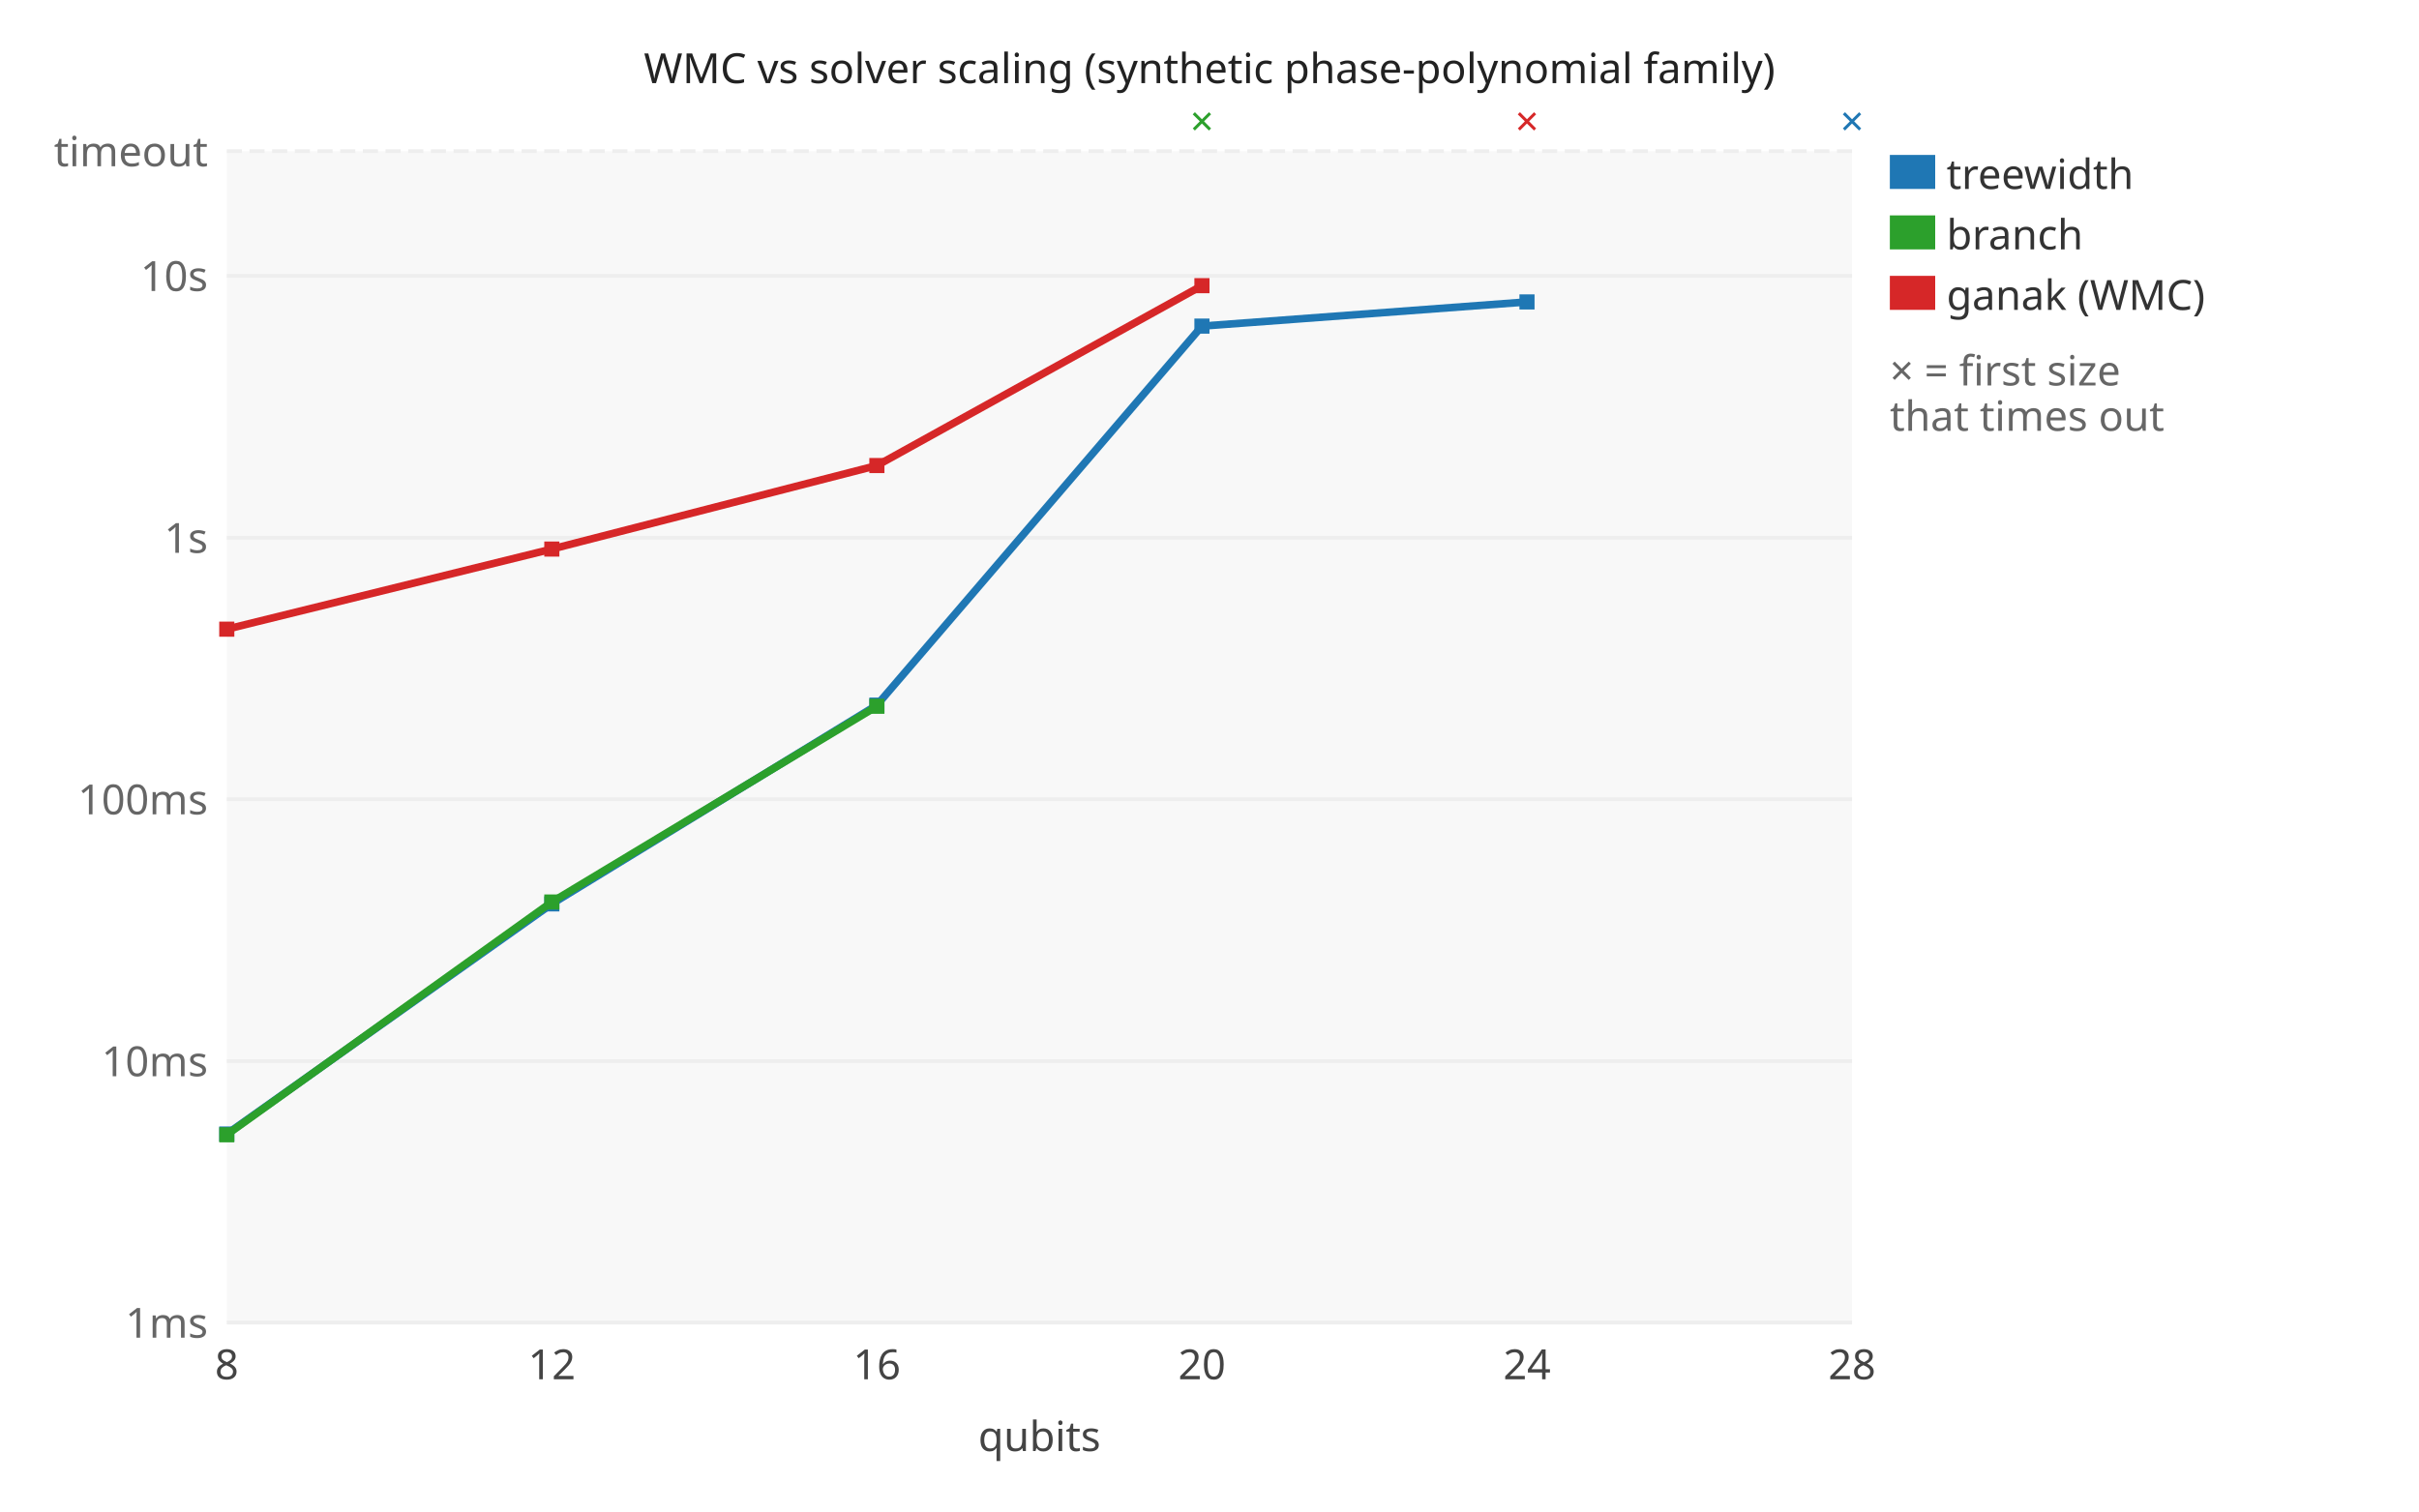
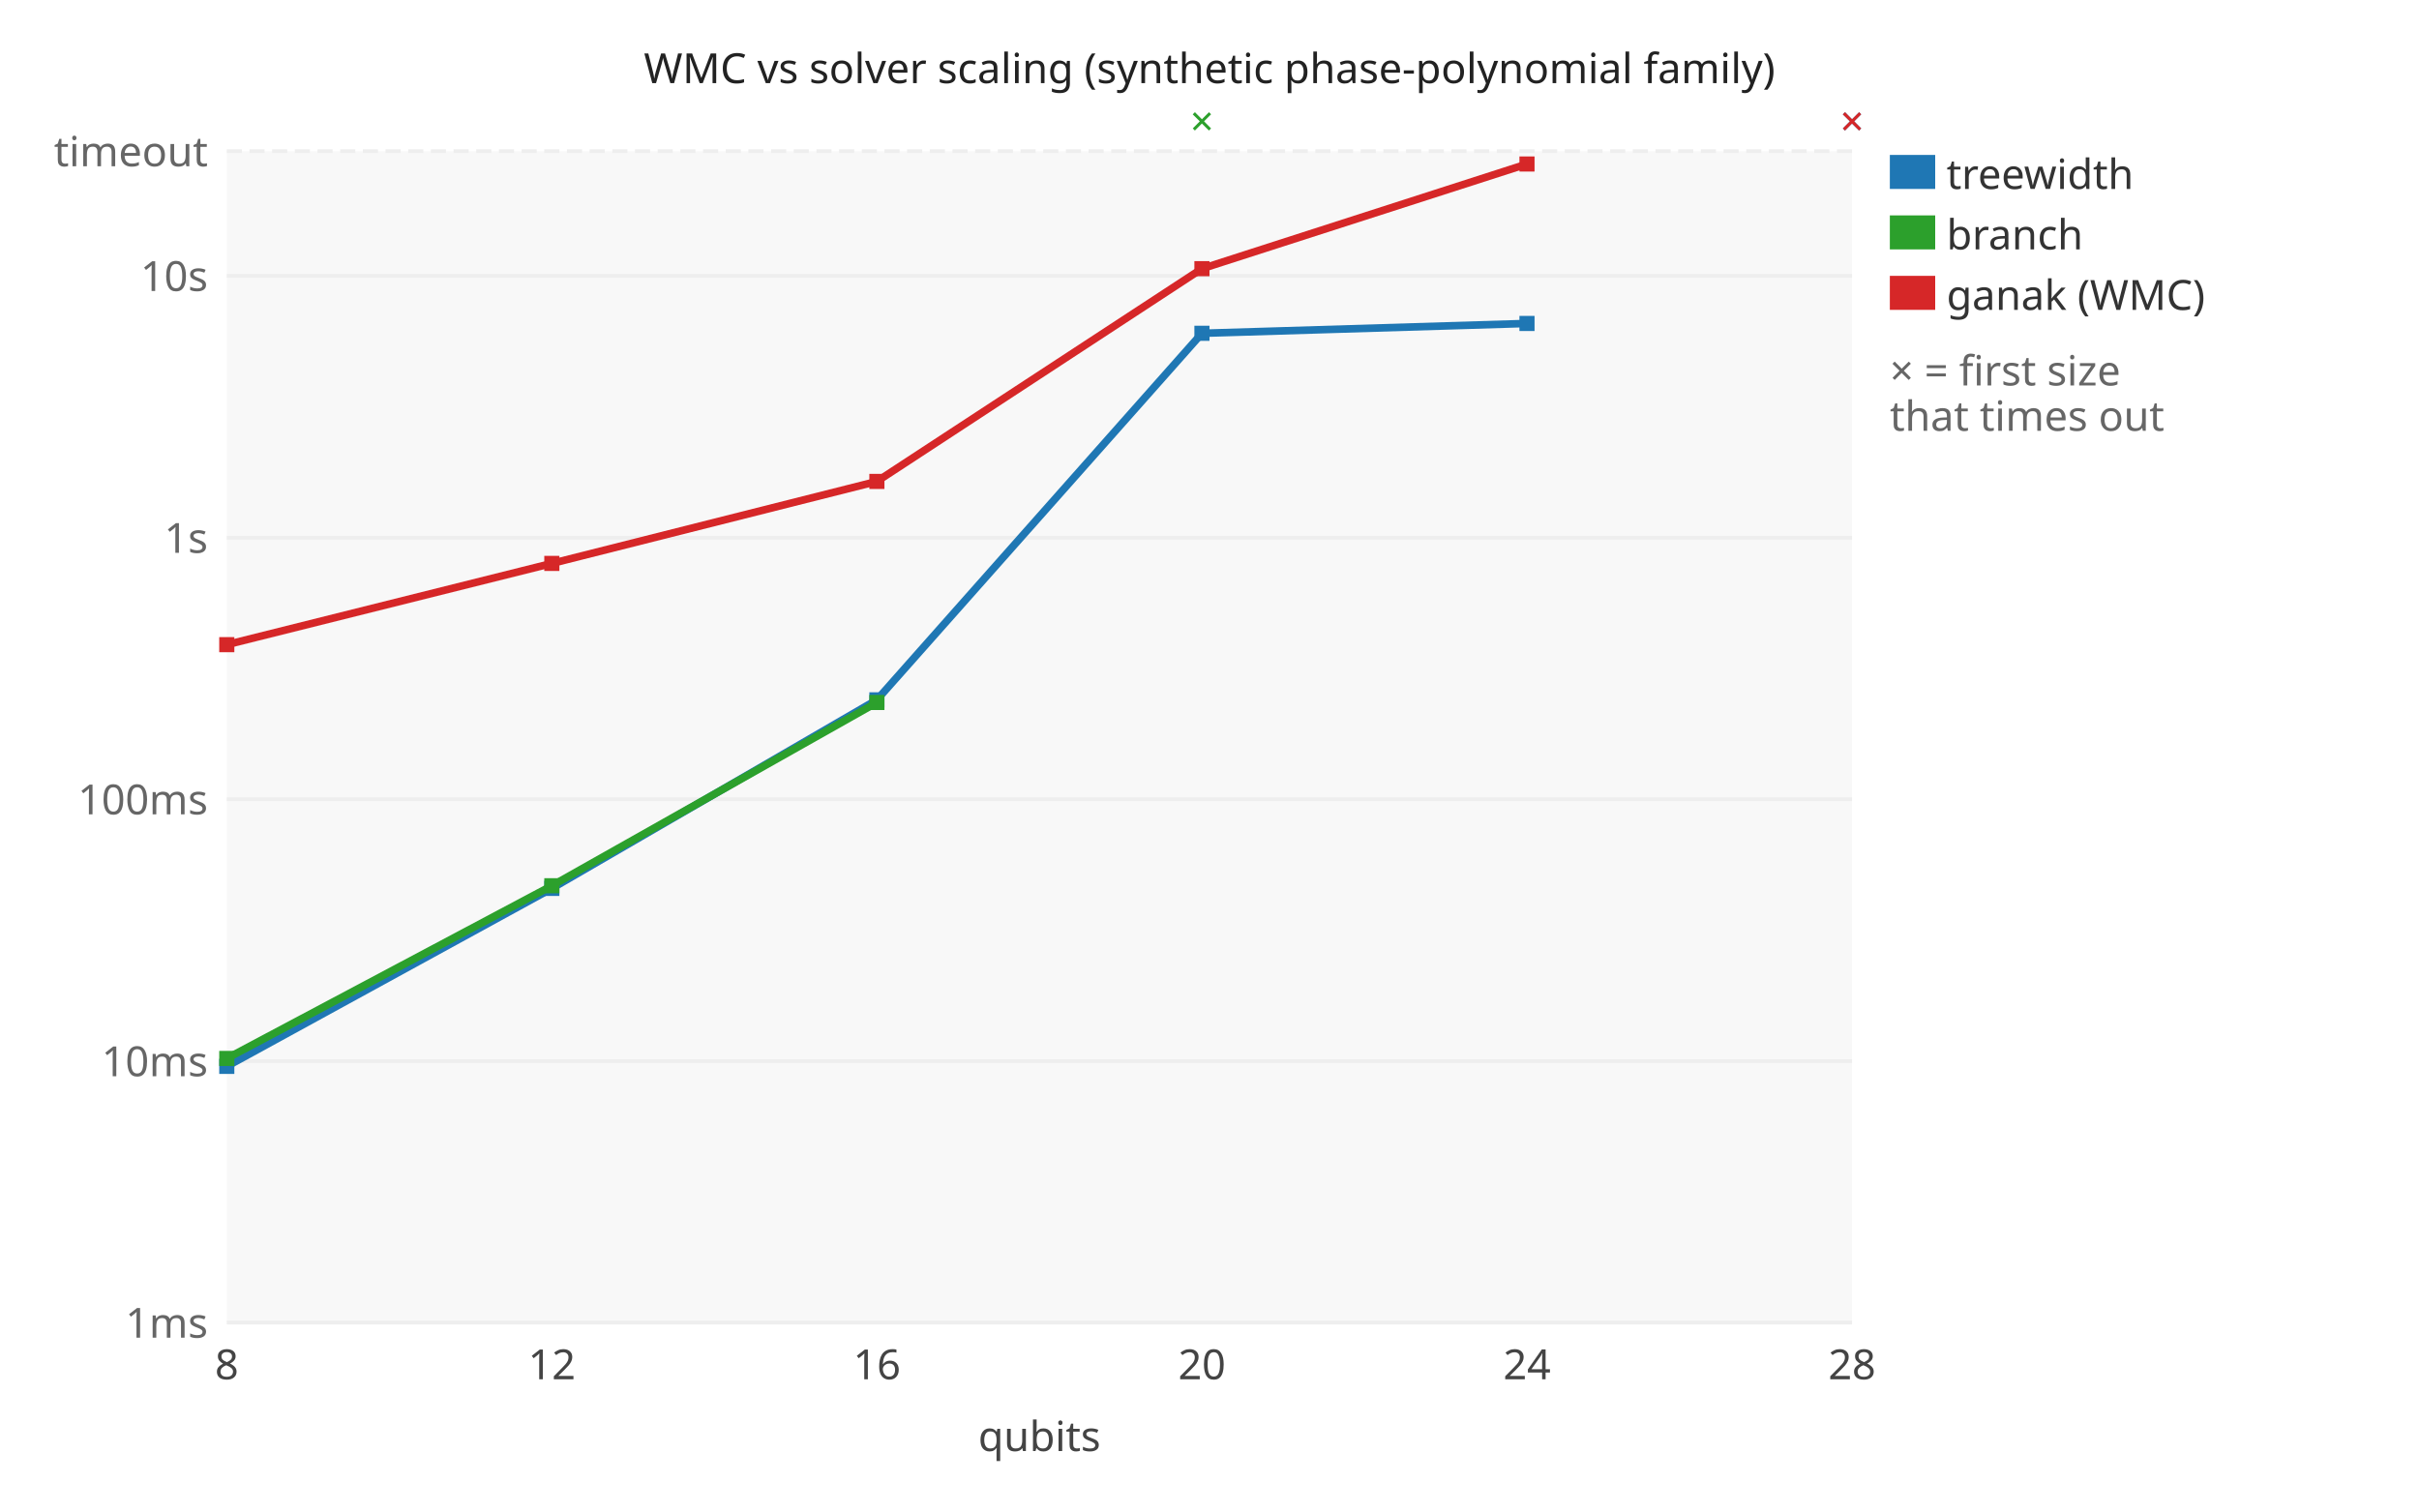
<svg xmlns="http://www.w3.org/2000/svg" width="640" height="400" viewBox="0 0 640 400">
  <style>text{font-family:sans-serif;font-size:11px;}</style>
  <rect x="60.0" y="40.0" width="430.0" height="310.0" fill="#f8f8f8" opacity="1.00" />
  <text x="320.0" y="22.0" text-anchor="middle" fill="#222" font-size="12">WMC vs solver scaling (synthetic phase-polynomial family)</text>
  <line x1="60.0" y1="350.0" x2="490.0" y2="350.0" stroke="#eee" stroke-width="1.0" />
  <text x="55.0" y="354.0" text-anchor="end" fill="#666" font-size="9">1ms</text>
  <line x1="60.0" y1="280.8" x2="490.0" y2="280.8" stroke="#eee" stroke-width="1.0" />
  <text x="55.0" y="284.8" text-anchor="end" fill="#666" font-size="9">10ms</text>
  <line x1="60.0" y1="211.5" x2="490.0" y2="211.5" stroke="#eee" stroke-width="1.0" />
  <text x="55.0" y="215.5" text-anchor="end" fill="#666" font-size="9">100ms</text>
  <line x1="60.0" y1="142.3" x2="490.0" y2="142.3" stroke="#eee" stroke-width="1.0" />
  <text x="55.0" y="146.3" text-anchor="end" fill="#666" font-size="9">1s</text>
  <line x1="60.0" y1="73.0" x2="490.0" y2="73.0" stroke="#eee" stroke-width="1.0" />
  <text x="55.0" y="77.0" text-anchor="end" fill="#666" font-size="9">10s</text>
  <line x1="60.0" y1="40.0" x2="490.0" y2="40.0" stroke="#eee" stroke-width="1.0" stroke-dasharray="4,2" />
  <text x="55.0" y="44.0" text-anchor="end" fill="#666" font-size="9">timeout</text>
  <text x="60.0" y="365.0" text-anchor="middle" fill="#444" font-size="9">8</text>
  <text x="146.0" y="365.0" text-anchor="middle" fill="#444" font-size="9">12</text>
  <text x="232.0" y="365.0" text-anchor="middle" fill="#444" font-size="9">16</text>
  <text x="318.0" y="365.0" text-anchor="middle" fill="#444" font-size="9">20</text>
  <text x="404.0" y="365.0" text-anchor="middle" fill="#444" font-size="9">24</text>
  <text x="490.0" y="365.0" text-anchor="middle" fill="#444" font-size="9">28</text>
  <text x="275.0" y="384.0" text-anchor="middle" fill="#444" font-size="10">qubits</text>
-   <polyline points="60.0,300.1 146.0,239.2 232.0,186.6 318.0,86.3 404.0,79.9" stroke="#1f77b4" stroke-width="2.0" fill="none" />
-   <rect x="58.0" y="298.1" width="4.0" height="4.0" fill="#1f77b4" opacity="1.00" />
-   <rect x="144.0" y="237.2" width="4.0" height="4.0" fill="#1f77b4" opacity="1.00" />
-   <rect x="230.0" y="184.6" width="4.0" height="4.0" fill="#1f77b4" opacity="1.00" />
-   <rect x="316.0" y="84.3" width="4.0" height="4.0" fill="#1f77b4" opacity="1.00" />
-   <rect x="402.0" y="77.9" width="4.0" height="4.0" fill="#1f77b4" opacity="1.00" />
+   <polyline points="60.0,282.2 146.0,235.1 232.0,185.2 318.0,88.2 404.0,85.6" stroke="#1f77b4" stroke-width="2.0" fill="none" />
+   <rect x="58.0" y="280.2" width="4.0" height="4.0" fill="#1f77b4" opacity="1.00" />
+   <rect x="144.0" y="233.1" width="4.0" height="4.0" fill="#1f77b4" opacity="1.00" />
+   <rect x="230.0" y="183.2" width="4.0" height="4.0" fill="#1f77b4" opacity="1.00" />
+   <rect x="316.0" y="86.2" width="4.0" height="4.0" fill="#1f77b4" opacity="1.00" />
+   <rect x="402.0" y="83.6" width="4.0" height="4.0" fill="#1f77b4" opacity="1.00" />
  <text x="490.0" y="36.0" text-anchor="middle" fill="#1f77b4" font-size="13">×</text>
-   <polyline points="60.0,300.3 146.0,238.7 232.0,186.9" stroke="#2ca02c" stroke-width="2.0" fill="none" />
-   <rect x="58.0" y="298.3" width="4.0" height="4.0" fill="#2ca02c" opacity="1.00" />
-   <rect x="144.0" y="236.7" width="4.0" height="4.0" fill="#2ca02c" opacity="1.00" />
-   <rect x="230.0" y="184.9" width="4.0" height="4.0" fill="#2ca02c" opacity="1.00" />
+   <polyline points="60.0,280.1 146.0,234.4 232.0,185.9" stroke="#2ca02c" stroke-width="2.0" fill="none" />
+   <rect x="58.0" y="278.1" width="4.0" height="4.0" fill="#2ca02c" opacity="1.00" />
+   <rect x="144.0" y="232.4" width="4.0" height="4.0" fill="#2ca02c" opacity="1.00" />
+   <rect x="230.0" y="183.9" width="4.0" height="4.0" fill="#2ca02c" opacity="1.00" />
  <text x="318.0" y="36.0" text-anchor="middle" fill="#2ca02c" font-size="13">×</text>
-   <polyline points="60.0,166.5 146.0,145.3 232.0,123.2 318.0,75.6" stroke="#d62728" stroke-width="2.0" fill="none" />
-   <rect x="58.0" y="164.5" width="4.0" height="4.0" fill="#d62728" opacity="1.00" />
-   <rect x="144.0" y="143.3" width="4.0" height="4.0" fill="#d62728" opacity="1.00" />
-   <rect x="230.0" y="121.2" width="4.0" height="4.0" fill="#d62728" opacity="1.00" />
-   <rect x="316.0" y="73.6" width="4.0" height="4.0" fill="#d62728" opacity="1.00" />
-   <text x="404.0" y="36.0" text-anchor="middle" fill="#d62728" font-size="13">×</text>
+   <polyline points="60.0,170.6 146.0,149.1 232.0,127.4 318.0,71.1 404.0,43.4" stroke="#d62728" stroke-width="2.0" fill="none" />
+   <rect x="58.0" y="168.6" width="4.0" height="4.0" fill="#d62728" opacity="1.00" />
+   <rect x="144.0" y="147.1" width="4.0" height="4.0" fill="#d62728" opacity="1.00" />
+   <rect x="230.0" y="125.4" width="4.0" height="4.0" fill="#d62728" opacity="1.00" />
+   <rect x="316.0" y="69.1" width="4.0" height="4.0" fill="#d62728" opacity="1.00" />
+   <rect x="402.0" y="41.4" width="4.0" height="4.0" fill="#d62728" opacity="1.00" />
+   <text x="490.0" y="36.0" text-anchor="middle" fill="#d62728" font-size="13">×</text>
  <rect x="500.0" y="41.0" width="12.0" height="9.0" fill="#1f77b4" opacity="1.00" />
  <text x="515.0" y="50.0" text-anchor="start" fill="#333" font-size="10">treewidth</text>
  <rect x="500.0" y="57.0" width="12.0" height="9.0" fill="#2ca02c" opacity="1.00" />
  <text x="515.0" y="66.0" text-anchor="start" fill="#333" font-size="10">branch</text>
  <rect x="500.0" y="73.0" width="12.0" height="9.0" fill="#d62728" opacity="1.00" />
  <text x="515.0" y="82.0" text-anchor="start" fill="#333" font-size="10">ganak (WMC)</text>
  <text x="500.0" y="102.0" text-anchor="start" fill="#666" font-size="9">× = first size</text>
  <text x="500.0" y="114.0" text-anchor="start" fill="#666" font-size="9">that times out</text>
</svg>
